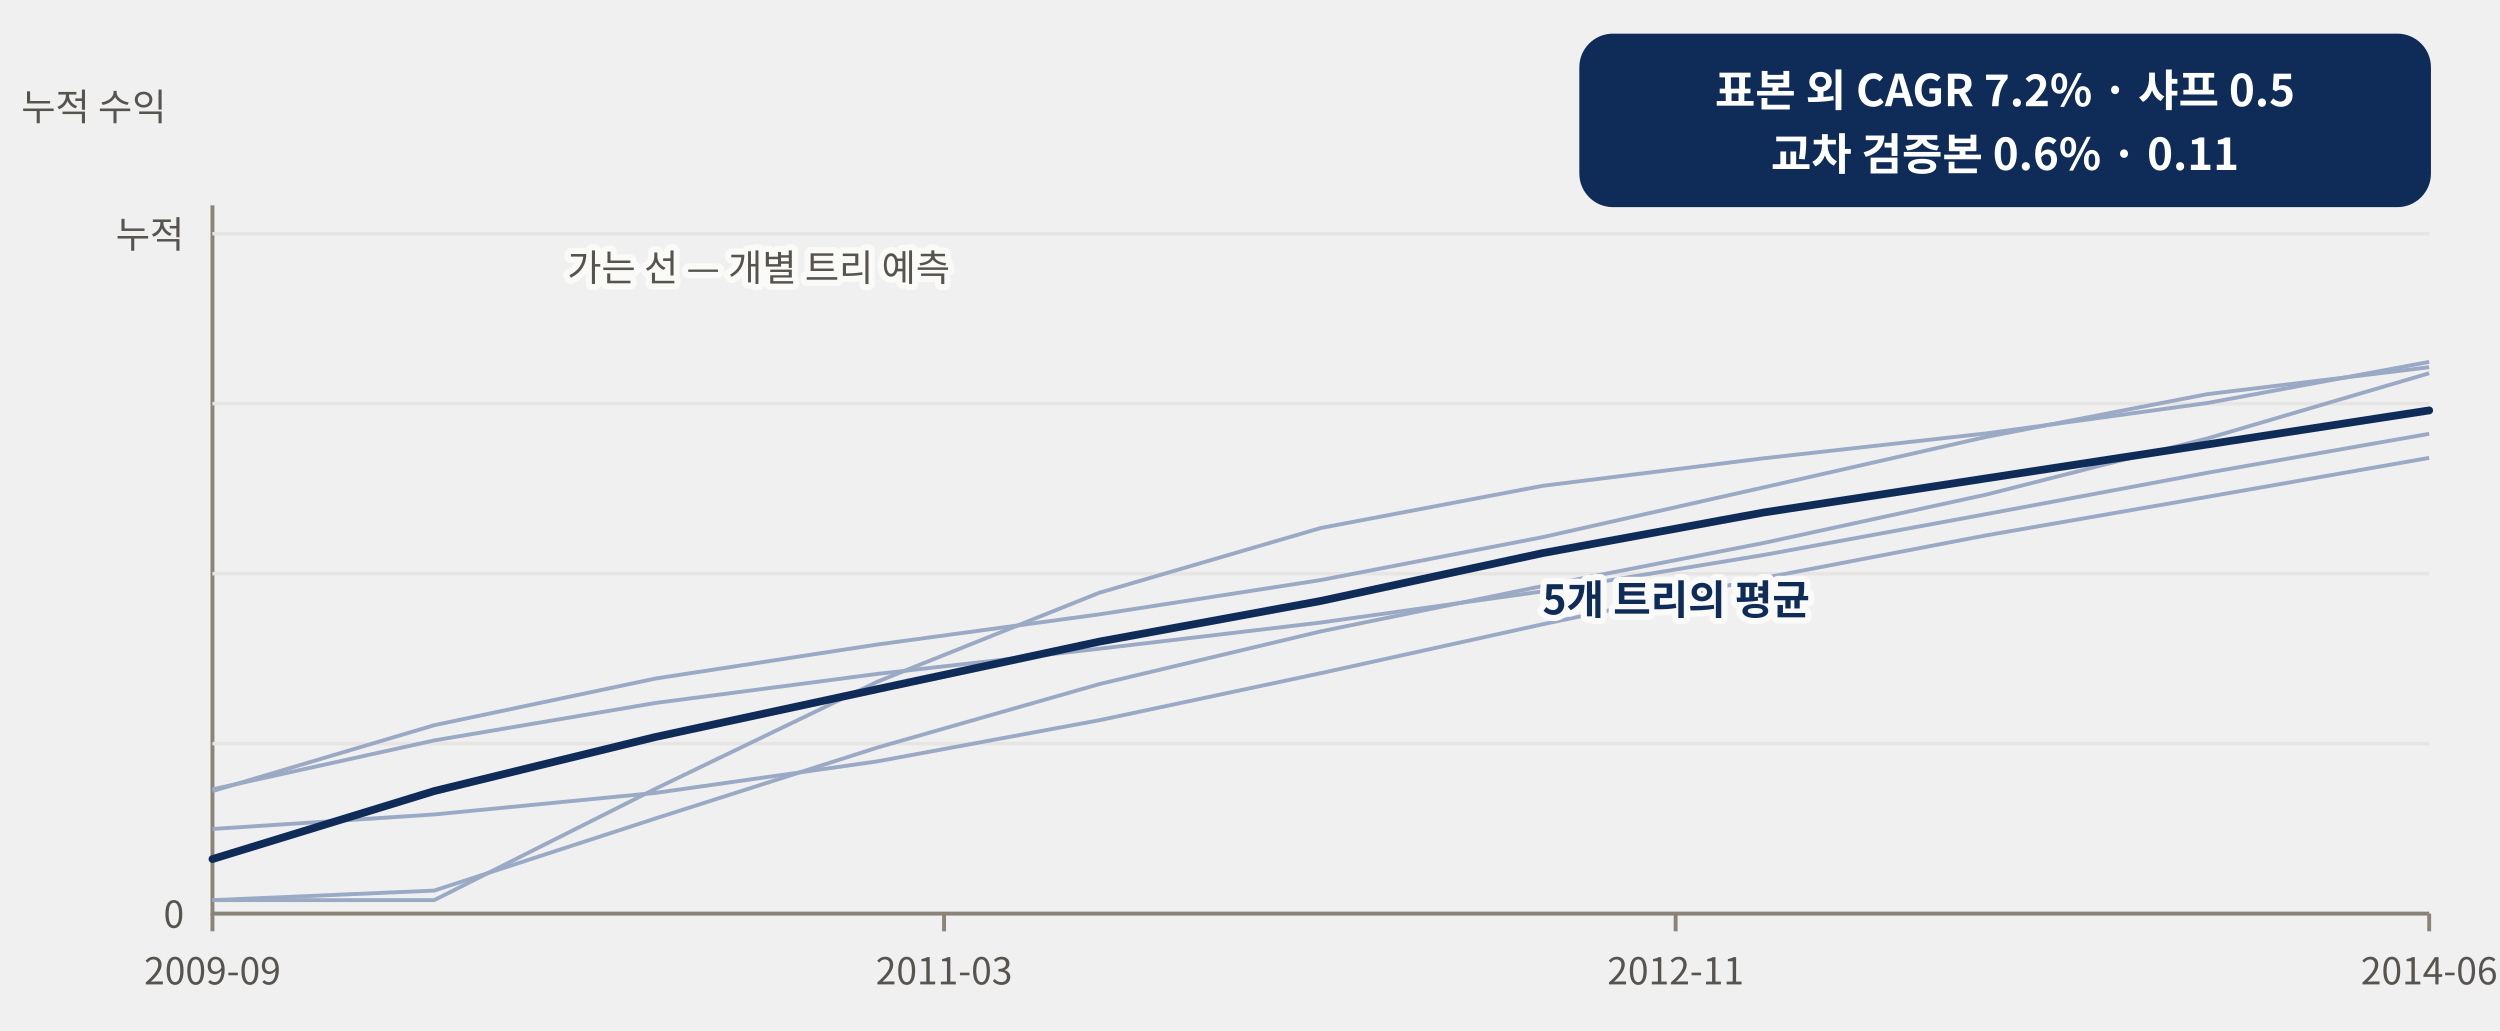
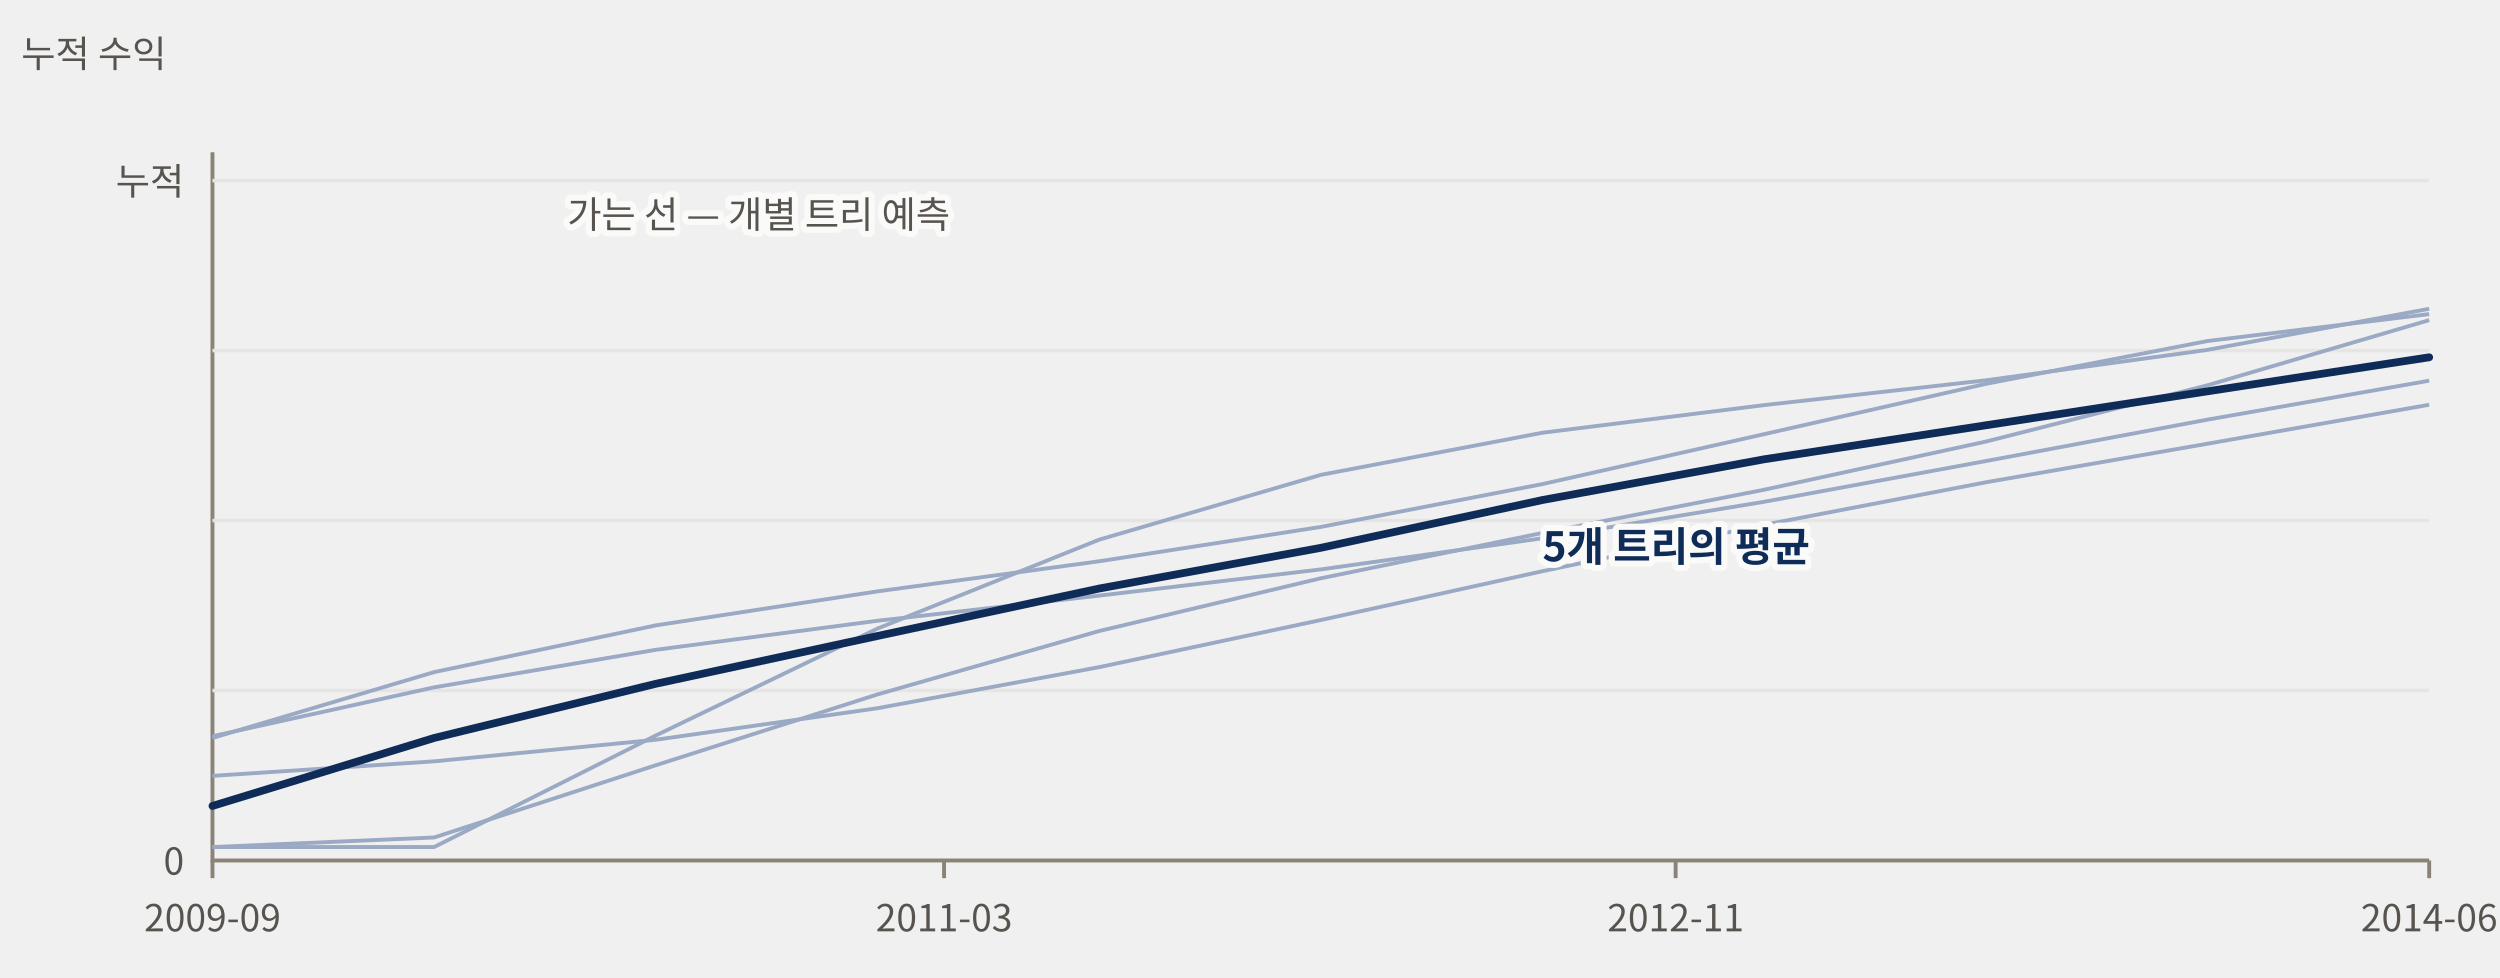
- <svg xmlns="http://www.w3.org/2000/svg" viewBox="14 -8 706 291" font-family="Noto Sans CJK KR,Apple SD Gothic Neo,Malgun Gothic,Noto Sans KR,NanumGothic,Inter,system-ui,sans-serif" role="img">
+ <svg xmlns="http://www.w3.org/2000/svg" viewBox="14 7 706 276" font-family="Noto Sans CJK KR,Apple SD Gothic Neo,Malgun Gothic,Noto Sans KR,NanumGothic,Inter,system-ui,sans-serif" role="img">
  <defs>
    <marker id="ah" markerWidth="9" markerHeight="9" refX="7" refY="3" orient="auto">
      <path d="M0,0 L7,3 L0,6 Z" fill="#0F2C59" />
    </marker>
    <marker id="ahr" markerWidth="9" markerHeight="9" refX="7" refY="3" orient="auto">
      <path d="M0,0 L7,3 L0,6 Z" fill="#A3341F" />
    </marker>
    <marker id="ahg" markerWidth="9" markerHeight="9" refX="7" refY="3" orient="auto">
      <path d="M0,0 L7,3 L0,6 Z" fill="#1B6B3A" />
    </marker>
    <style>
      .t{fill:#0F0F10;font-size:13px;font-weight:700;text-anchor:middle}
      .tl{fill:#0F0F10;font-size:12.5px;font-weight:700;text-anchor:start}
      .s{fill:#57534E;font-size:10.5px;text-anchor:middle}
      .sl{fill:#57534E;font-size:10.5px;text-anchor:start}
      .sr{fill:#57534E;font-size:10.5px;text-anchor:end}
      .lab{fill:#0F2C59;font-size:11.5px;font-weight:700;text-anchor:middle}
      .labl{fill:#0F2C59;font-size:11.5px;font-weight:700;text-anchor:start}
      .box{fill:#fff;stroke:#0F2C59;stroke-width:1.4}
      .key{fill:#0F2C59;stroke:#0F2C59}
      .tk{fill:#fff;font-size:13px;font-weight:700;text-anchor:middle}
      .sk{fill:#C7D2E6;font-size:10.5px;text-anchor:middle}
      .good{fill:#E8F1EA;stroke:#1B6B3A;stroke-width:1.4}
      .goodt{fill:#1B6B3A;font-size:11px;font-weight:700;text-anchor:middle}
      .warn{fill:#FBEFEA;stroke:#A3341F;stroke-width:1.4}
      .warnt{fill:#A3341F;font-size:11px;font-weight:700;text-anchor:middle}
      .muted{fill:#F3F1EC;stroke:#8A8377;stroke-width:1.3}
      .mutedt{fill:#6B6357;font-size:10.5px;font-weight:700;text-anchor:middle}
      .a{stroke:#0F2C59;stroke-width:1.4;fill:none;marker-end:url(#ah)}
      .ar{stroke:#A3341F;stroke-width:1.4;fill:none;marker-end:url(#ahr)}
      .ag{stroke:#1B6B3A;stroke-width:1.4;fill:none;marker-end:url(#ahg)}
      .plain{stroke:#0F2C59;stroke-width:1.3;fill:none}
      .axis{stroke:#8A8377;stroke-width:1.1;fill:none}
      .grid{stroke:#E7E5E4;stroke-width:1;fill:none}
      .ln{stroke:#0F2C59;stroke-width:2.2;fill:none;stroke-linejoin:round;stroke-linecap:round}
      .lnr{stroke:#A3341F;stroke-width:2.2;fill:none;stroke-linejoin:round;stroke-linecap:round}
      .lng{stroke:#1B6B3A;stroke-width:2.2;fill:none;stroke-linejoin:round;stroke-linecap:round}
      .lnthin{stroke:#9AA9C4;stroke-width:1.1;fill:none;stroke-linejoin:round}
      .dash{stroke:#8A8377;stroke-width:1.2;fill:none;stroke-dasharray:5 4}
      .band{fill:#0F2C59;opacity:.07}
      .bandr{fill:#A3341F;opacity:.09}
      .edge{fill:none;stroke:#0F2C59;stroke-width:1.3}
      .halo{paint-order:stroke fill;stroke:#FAFAF9;stroke-width:3.5px;stroke-linejoin:round}
      .an-s{text-anchor:start}
      .an-m{text-anchor:middle}
      .an-e{text-anchor:end}
    </style>
  </defs>
  <text class="sl" x="20" y="26">누적 수익</text>
-   <rect class="key" x="460.5" y="2" width="239.5" height="48" rx="9" />
-   <text class="tk an-m" x="580.2" y="22" style="font-size:12.4px">표본 외 CAGR 7.2% · 샤프 0.5</text>
-   <text class="tk an-m" x="580.2" y="40" style="font-size:12.4px">교차 검증본 0.6% · 0.11</text>
  <path class="axis" d="M74,50 V250 H700" />
  <path class="grid" d="M74,202.0 H700" />
  <path class="grid" d="M74,154.0 H700" />
  <path class="grid" d="M74,106.0 H700" />
  <path class="grid" d="M74,58.0 H700" />
  <text class="sr an-e" x="66" y="254">0</text>
  <text class="sr an-e" x="66" y="62.0">누적</text>
  <path class="axis" d="M74.0,250 v5" />
  <text class="s an-m" x="74.0" y="270">2009-09</text>
  <path class="axis" d="M280.6,250 v5" />
  <text class="s an-m" x="280.6" y="270">2011-03</text>
  <path class="axis" d="M487.2,250 v5" />
  <text class="s an-m" x="487.2" y="270">2012-11</text>
  <path class="axis" d="M700.0,250 v5" />
  <text class="s an-m" x="700.0" y="270">2014-06</text>
  <path class="lnthin" d="M74.0,215.4 L136.6,196.8 L199.2,183.6 L261.8,174.0 L324.4,165.5 L387.0,155.8 L449.6,143.7 L512.2,129.6 L574.8,115.4 L637.4,103.3 L700.0,95.7" />
  <path class="lnthin" d="M74.0,246.2 L136.6,243.5 L199.2,223.1 L261.8,203.1 L324.4,185.2 L387.0,170.3 L449.6,157.5 L512.2,145.3 L574.8,131.7 L637.4,115.8 L700.0,97.4" />
  <path class="lnthin" d="M74.0,226.1 L136.6,222.0 L199.2,215.9 L261.8,207.0 L324.4,195.4 L387.0,182.1 L449.6,168.3 L512.2,155.2 L574.8,143.2 L637.4,132.3 L700.0,121.3" />
  <path class="lnthin" d="M74.0,214.9 L136.6,201.1 L199.2,190.5 L261.8,182.3 L324.4,175.2 L387.0,167.8 L449.6,159.0 L512.2,148.7 L574.8,137.2 L637.4,125.5 L700.0,114.5" />
  <path class="lnthin" d="M74.0,246.2 L136.6,246.2 L199.2,214.7 L261.8,184.5 L324.4,159.4 L387.0,141.1 L449.6,129.2 L512.2,121.4 L574.8,114.4 L637.4,105.8 L700.0,94.2" />
  <path class="ln" d="M74.0,234.6 L136.6,215.4 L199.2,200.1 L261.8,186.6 L324.4,173.2 L387.0,161.7 L449.6,148.2 L512.2,136.7 L574.8,127.1 L637.4,117.5 L700.0,107.9" />
  <text class="lab an-s halo" x="449.6" y="165.5">5개 트리의 평균</text>
  <text class="s an-s halo" x="174.2" y="71.4">가는 선 — 개별 트리 예측</text>
</svg>
